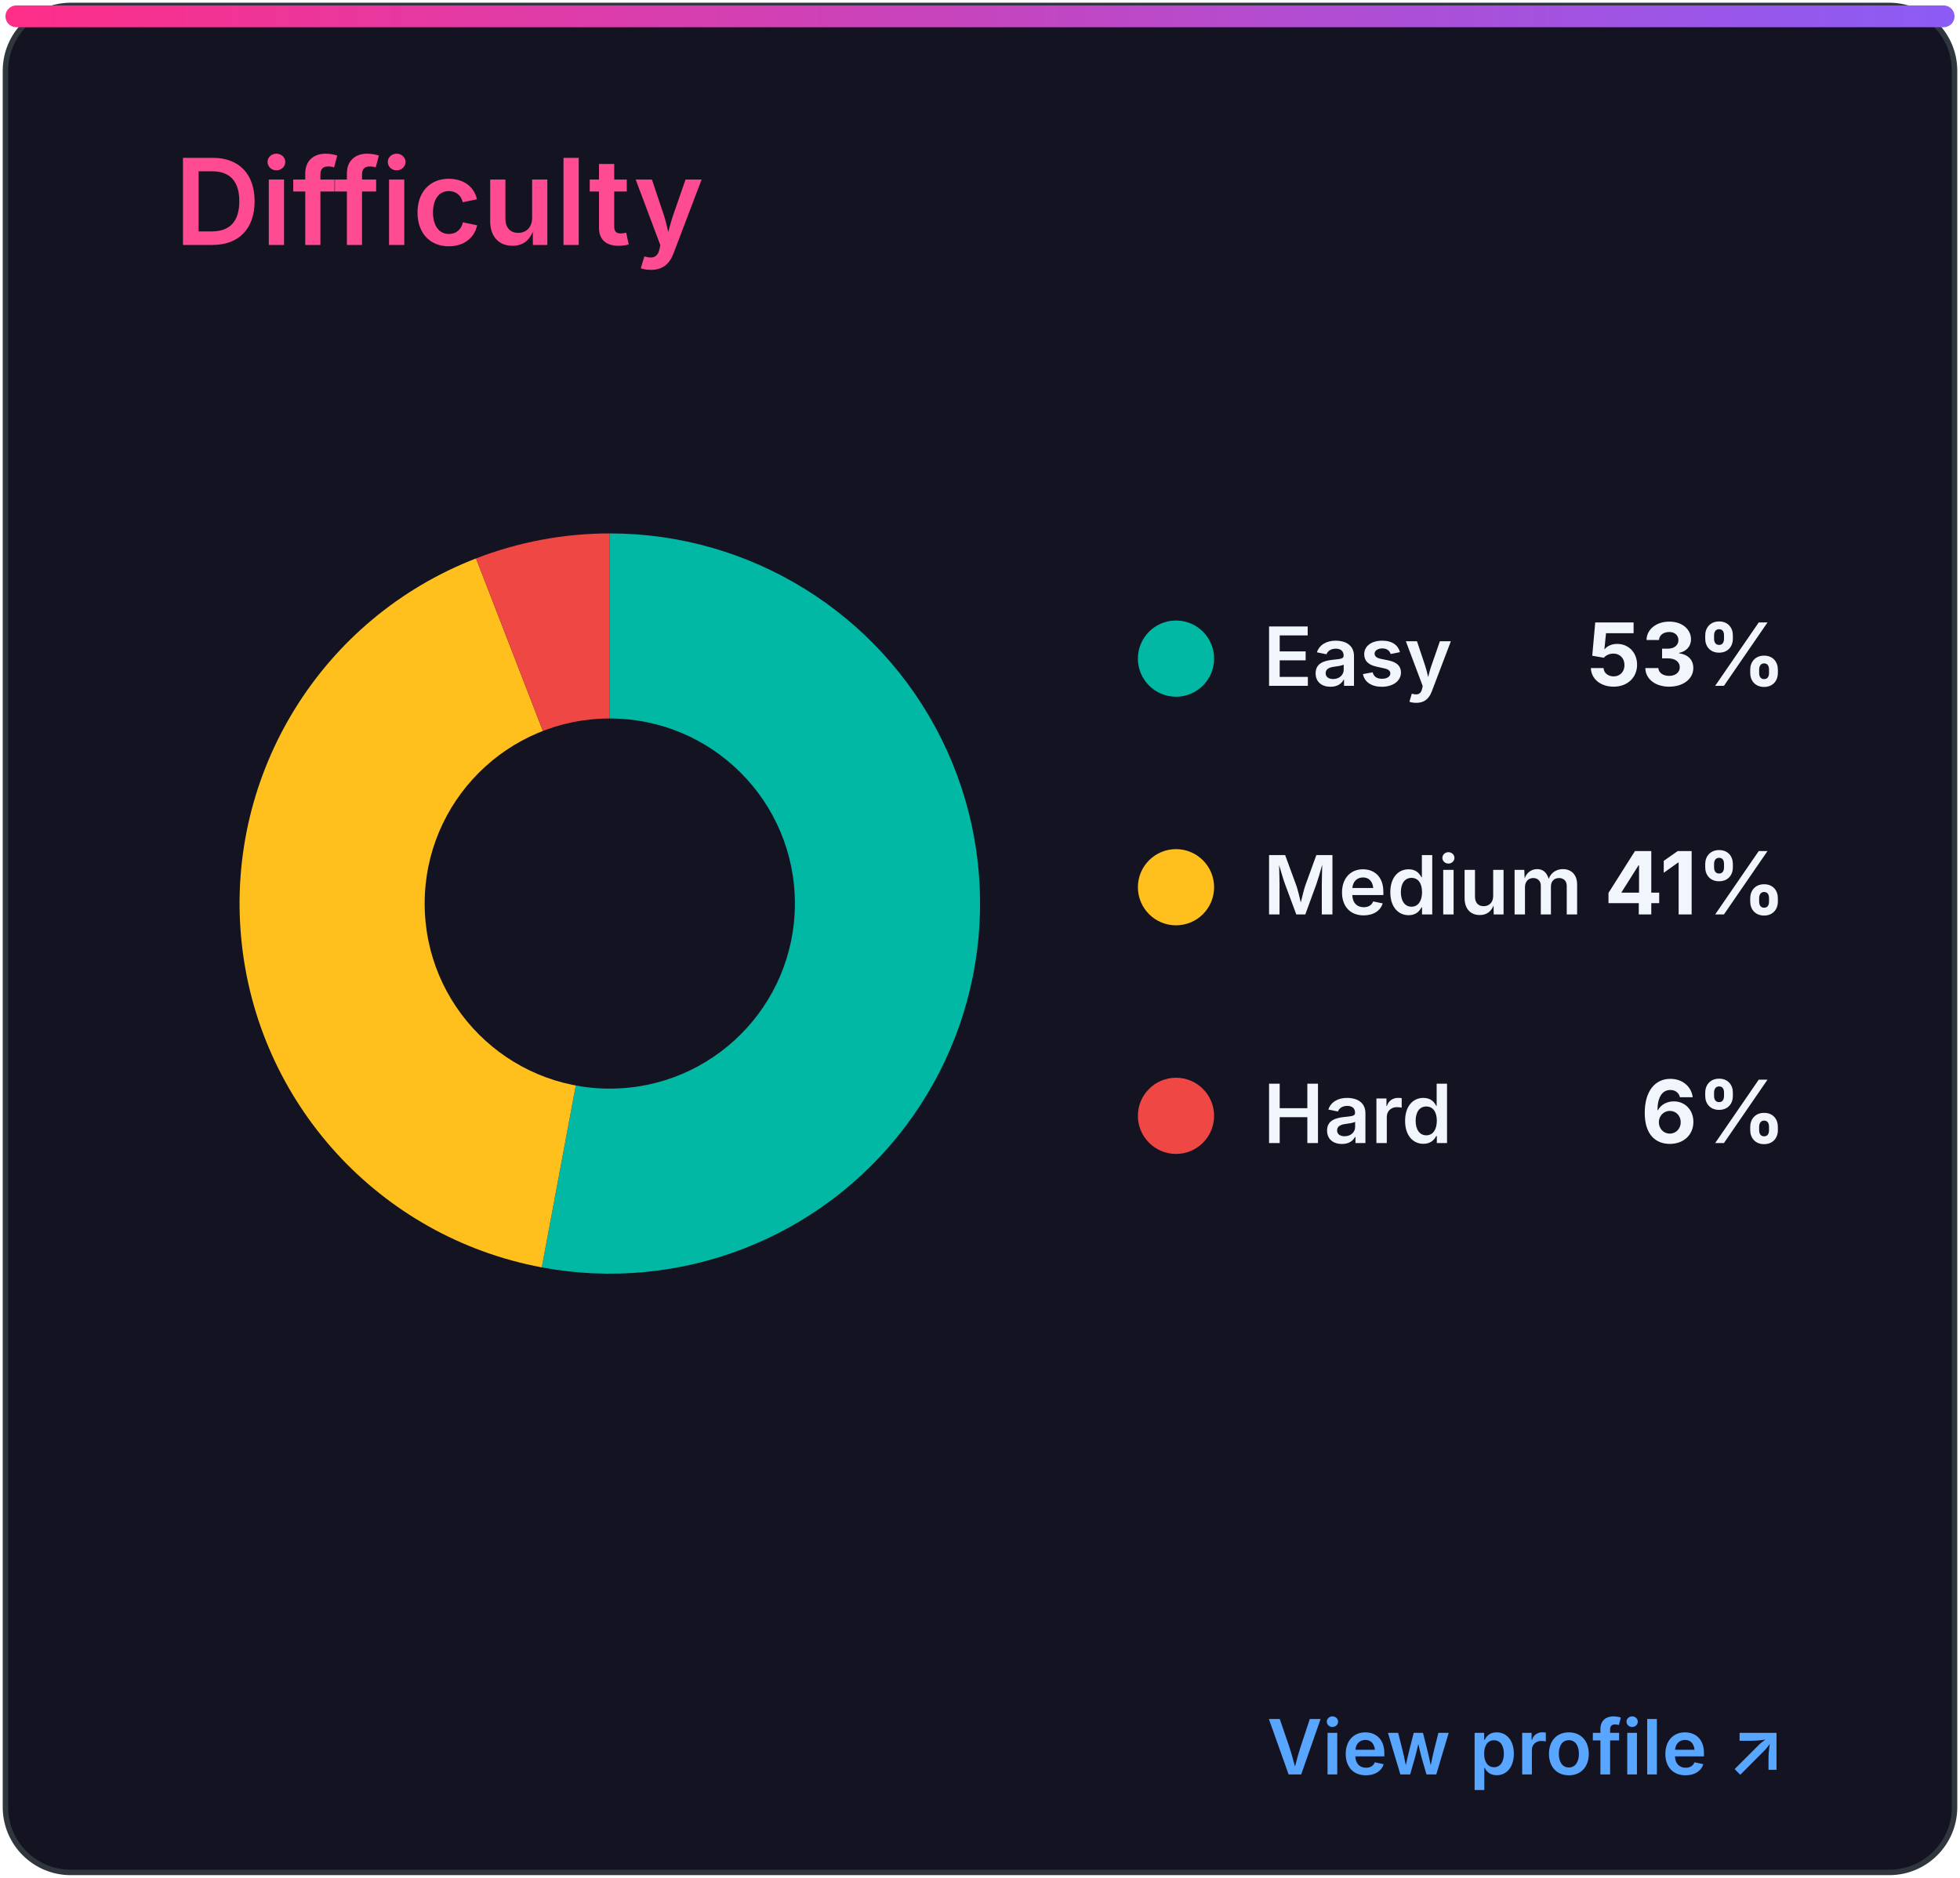
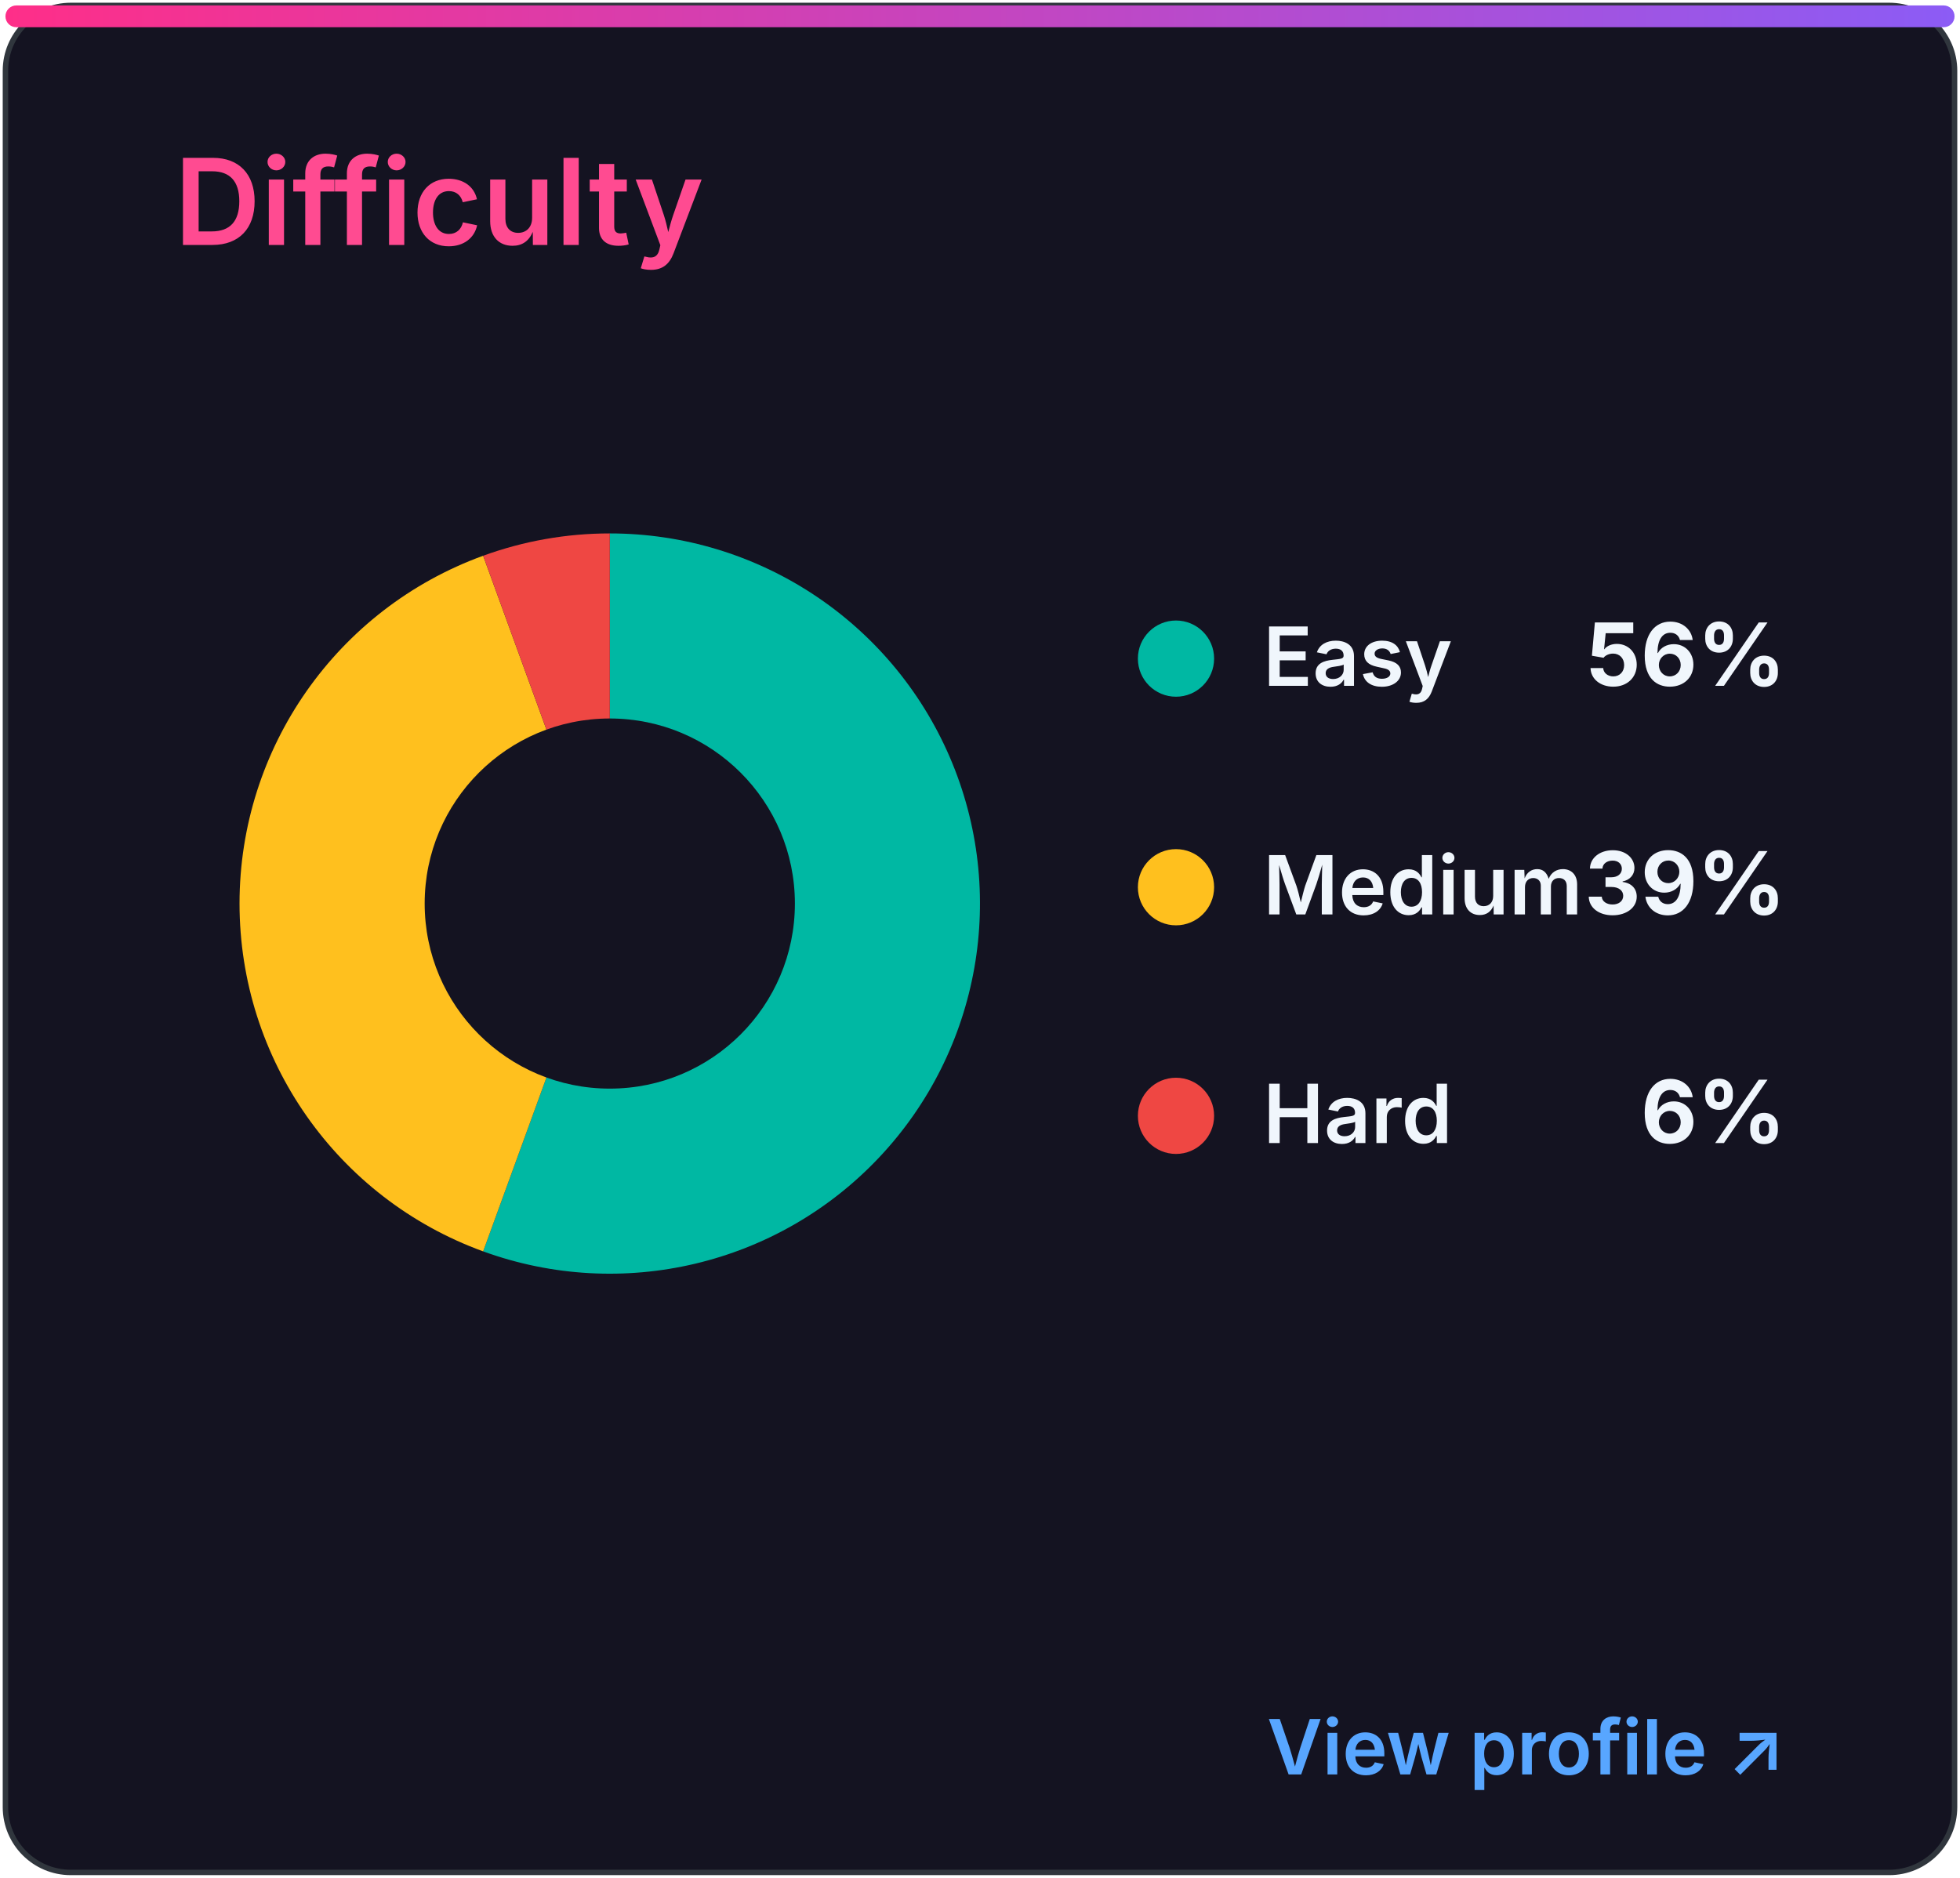
<svg xmlns="http://www.w3.org/2000/svg" width="360" height="345" viewBox="0 0 360 345" role="img" aria-labelledby="title desc">
  <defs>
    <linearGradient id="accent" x1="0" x2="1">
      <stop stop-color="#ff2e88" />
      <stop offset="1" stop-color="#8b5cf6" />
    </linearGradient>
    <clipPath id="bar">
      <rect x="32" y="82" width="296" height="8" rx="4" />
    </clipPath>
    <style>
.heading{font:600 22px -apple-system,BlinkMacSystemFont,'Segoe UI',sans-serif;fill:#ff4b91}
.eyebrow{font:600 10px -apple-system,BlinkMacSystemFont,'Segoe UI',sans-serif;letter-spacing:1.2px;fill:#8b949e}
.total{font:700 52px -apple-system,BlinkMacSystemFont,'Segoe UI',sans-serif;fill:#f0f6fc}
.metric{font:600 15px -apple-system,BlinkMacSystemFont,'Segoe UI',sans-serif;fill:#f0f6fc}
.count{font:700 16px -apple-system,BlinkMacSystemFont,'Segoe UI',sans-serif;fill:#f0f6fc}
.muted{font:500 13px -apple-system,BlinkMacSystemFont,'Segoe UI',sans-serif;fill:#8b949e}
.language{font:700 31px -apple-system,BlinkMacSystemFont,'Segoe UI',sans-serif;fill:#f0f6fc}
.link{font:600 14px -apple-system,BlinkMacSystemFont,'Segoe UI',sans-serif;fill:#58a6ff}
</style>
  </defs>
  <rect x="1" y="1" width="358" height="343" rx="12" fill="#141321" stroke="#30363d" />
  <rect x="1" y="1" width="358" height="4" rx="2" fill="url(#accent)" />
  <text x="32" y="45" class="heading">Difficulty</text>
-   <path d="M 112 166 L 112.00 98.00 A 68 68 0 1 1 99.51 232.84 Z" fill="#00b8a3" />
-   <path d="M 112 166 L 99.51 232.84 A 68 68 0 0 1 87.44 102.59 Z" fill="#ffc01e" />
-   <path d="M 112 166 L 87.44 102.59 A 68 68 0 0 1 112.00 98.00 Z" fill="#ef4743" />
+   <path d="M 112 166 L 112.00 98.00 A 68 68 0 1 1 88.74 229.90 Z" fill="#00b8a3" />
+   <path d="M 112 166 L 88.74 229.90 A 68 68 0 0 1 88.74 102.10 Z" fill="#ffc01e" />
+   <path d="M 112 166 L 88.74 102.10 A 68 68 0 0 1 112.00 98.00 Z" fill="#ef4743" />
  <circle cx="112" cy="166" r="34" fill="#141321" />
  <circle cx="216" cy="121" r="7" fill="#00b8a3" />
  <text x="232" y="126" class="metric">Easy</text>
-   <text x="328" y="126" class="count" text-anchor="end">53%</text>
+   <text x="328" y="126" class="count" text-anchor="end">56%</text>
  <circle cx="216" cy="163" r="7" fill="#ffc01e" />
  <text x="232" y="168" class="metric">Medium</text>
-   <text x="328" y="168" class="count" text-anchor="end">41%</text>
+   <text x="328" y="168" class="count" text-anchor="end">39%</text>
  <circle cx="216" cy="205" r="7" fill="#ef4743" />
  <text x="232" y="210" class="metric">Hard</text>
  <text x="328" y="210" class="count" text-anchor="end">6%</text>
  <text x="328" y="326" class="link" text-anchor="end">View profile ↗</text>
</svg>
